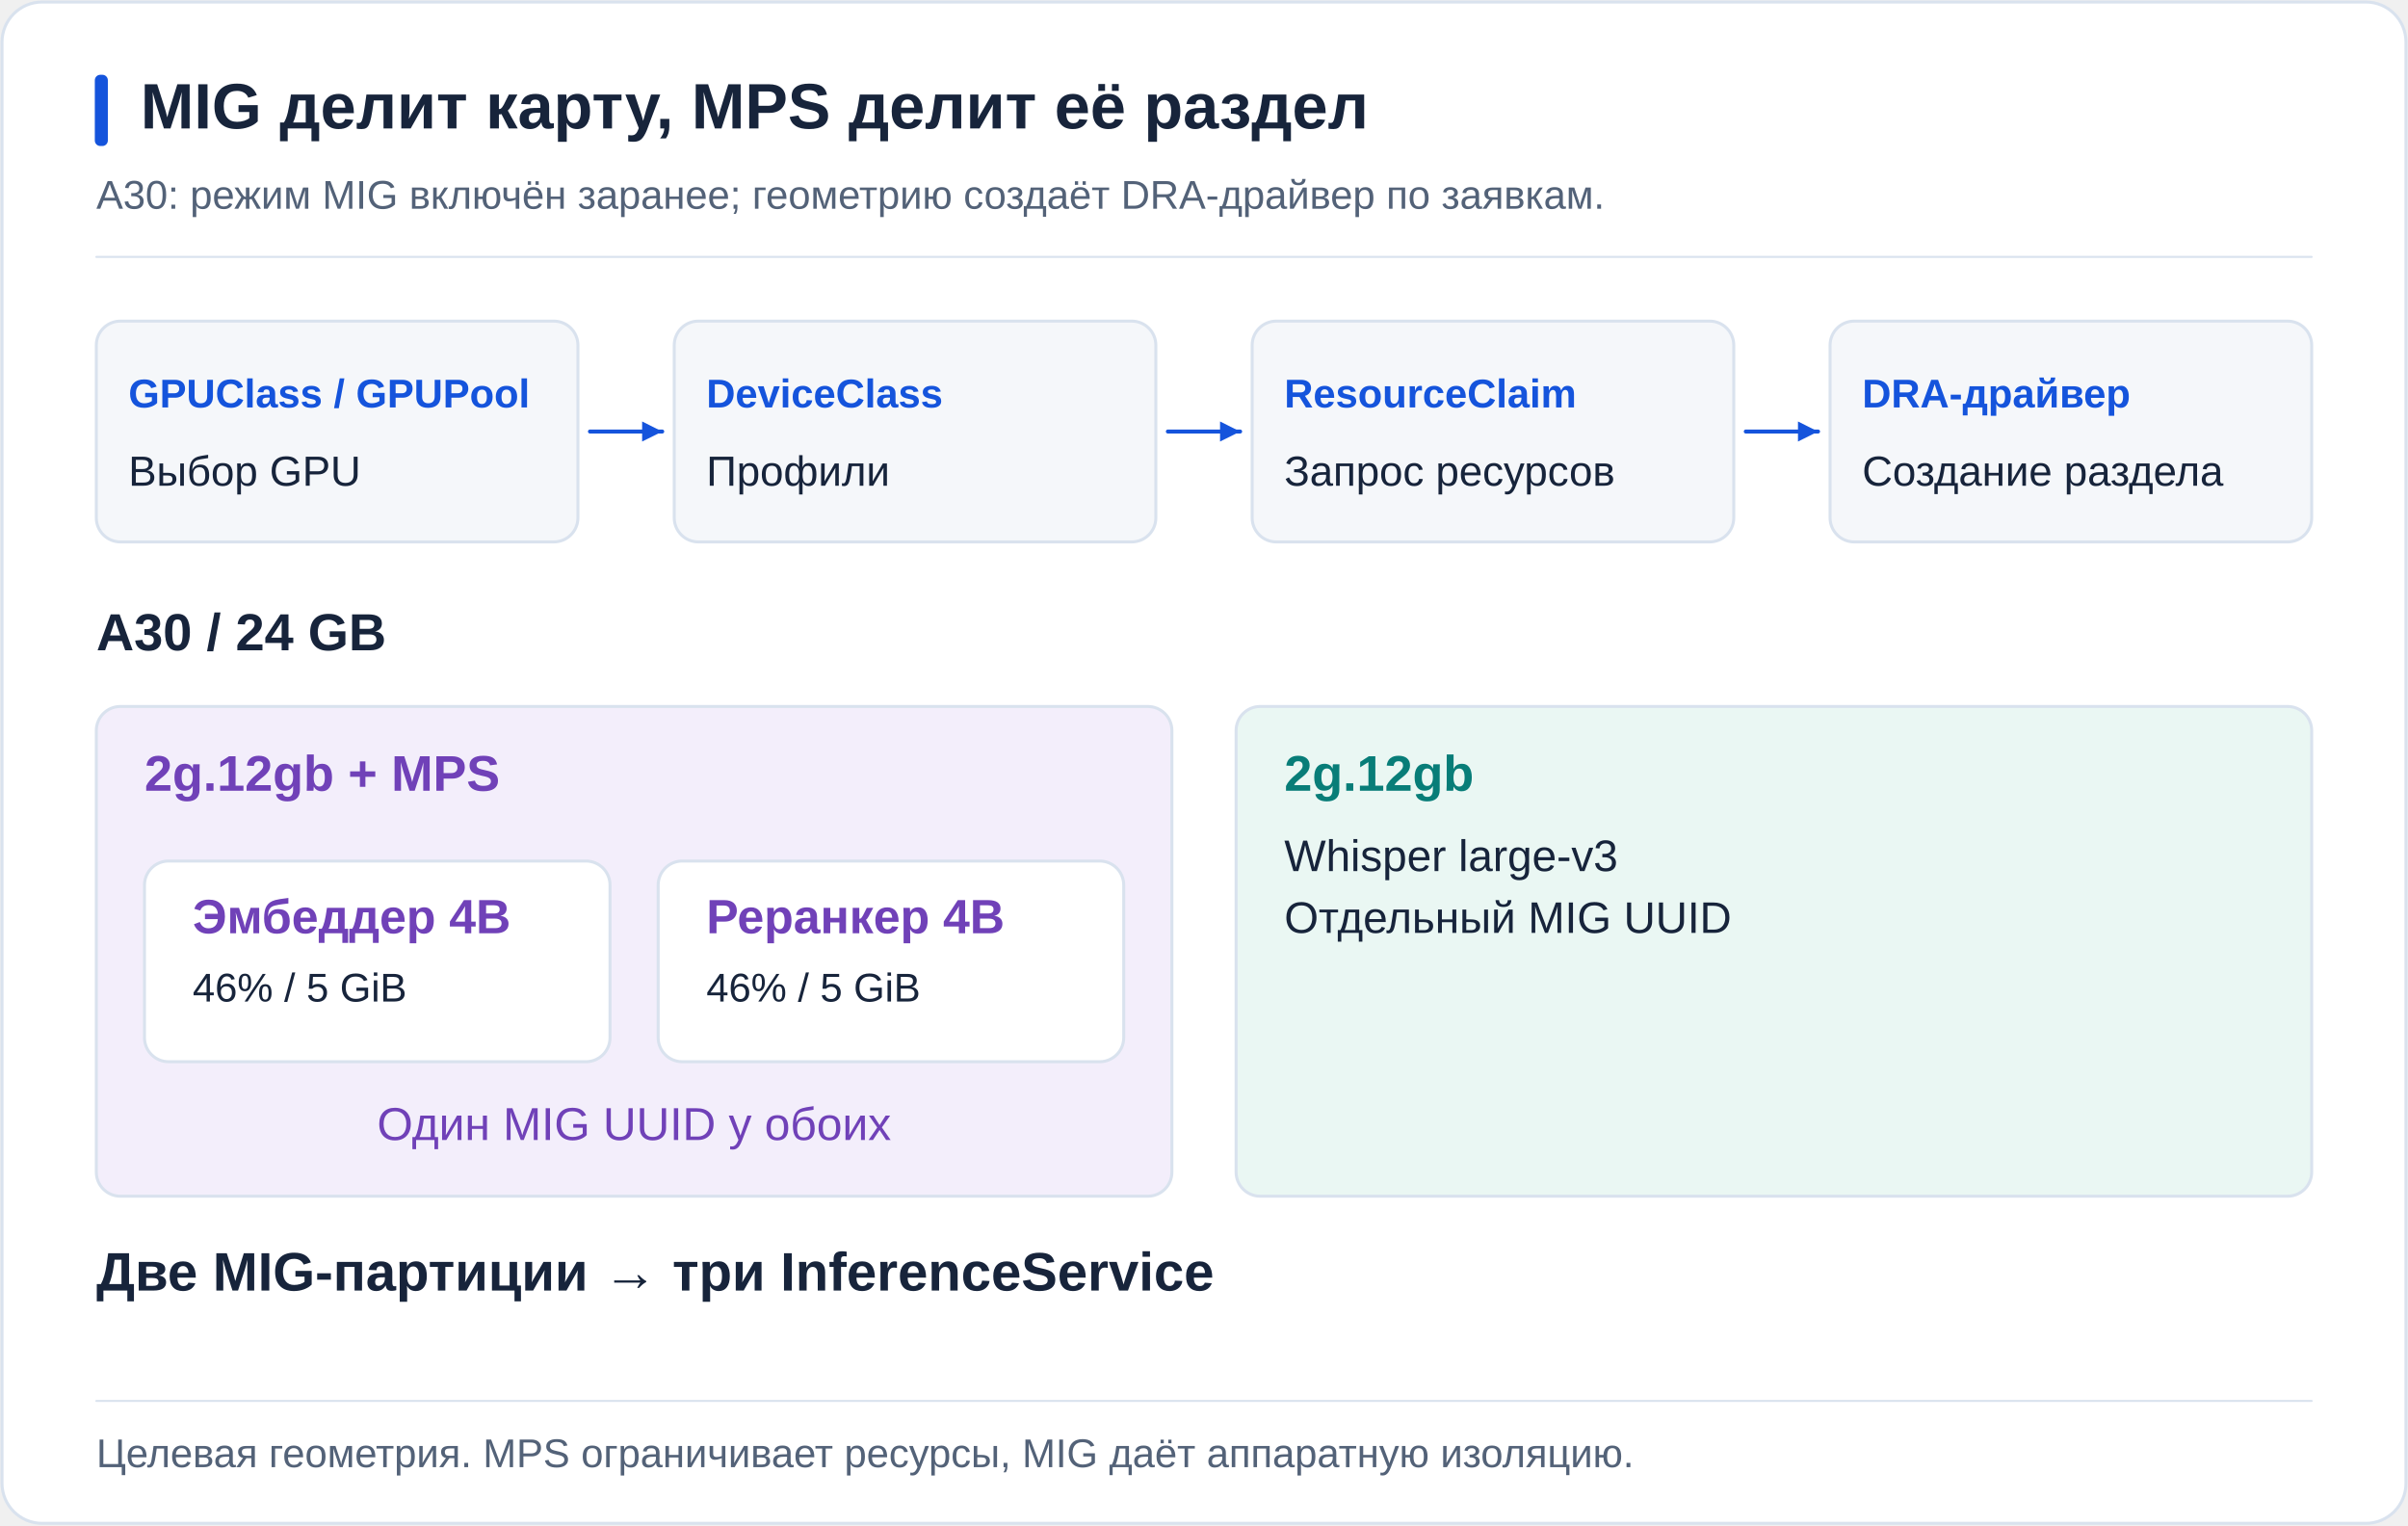
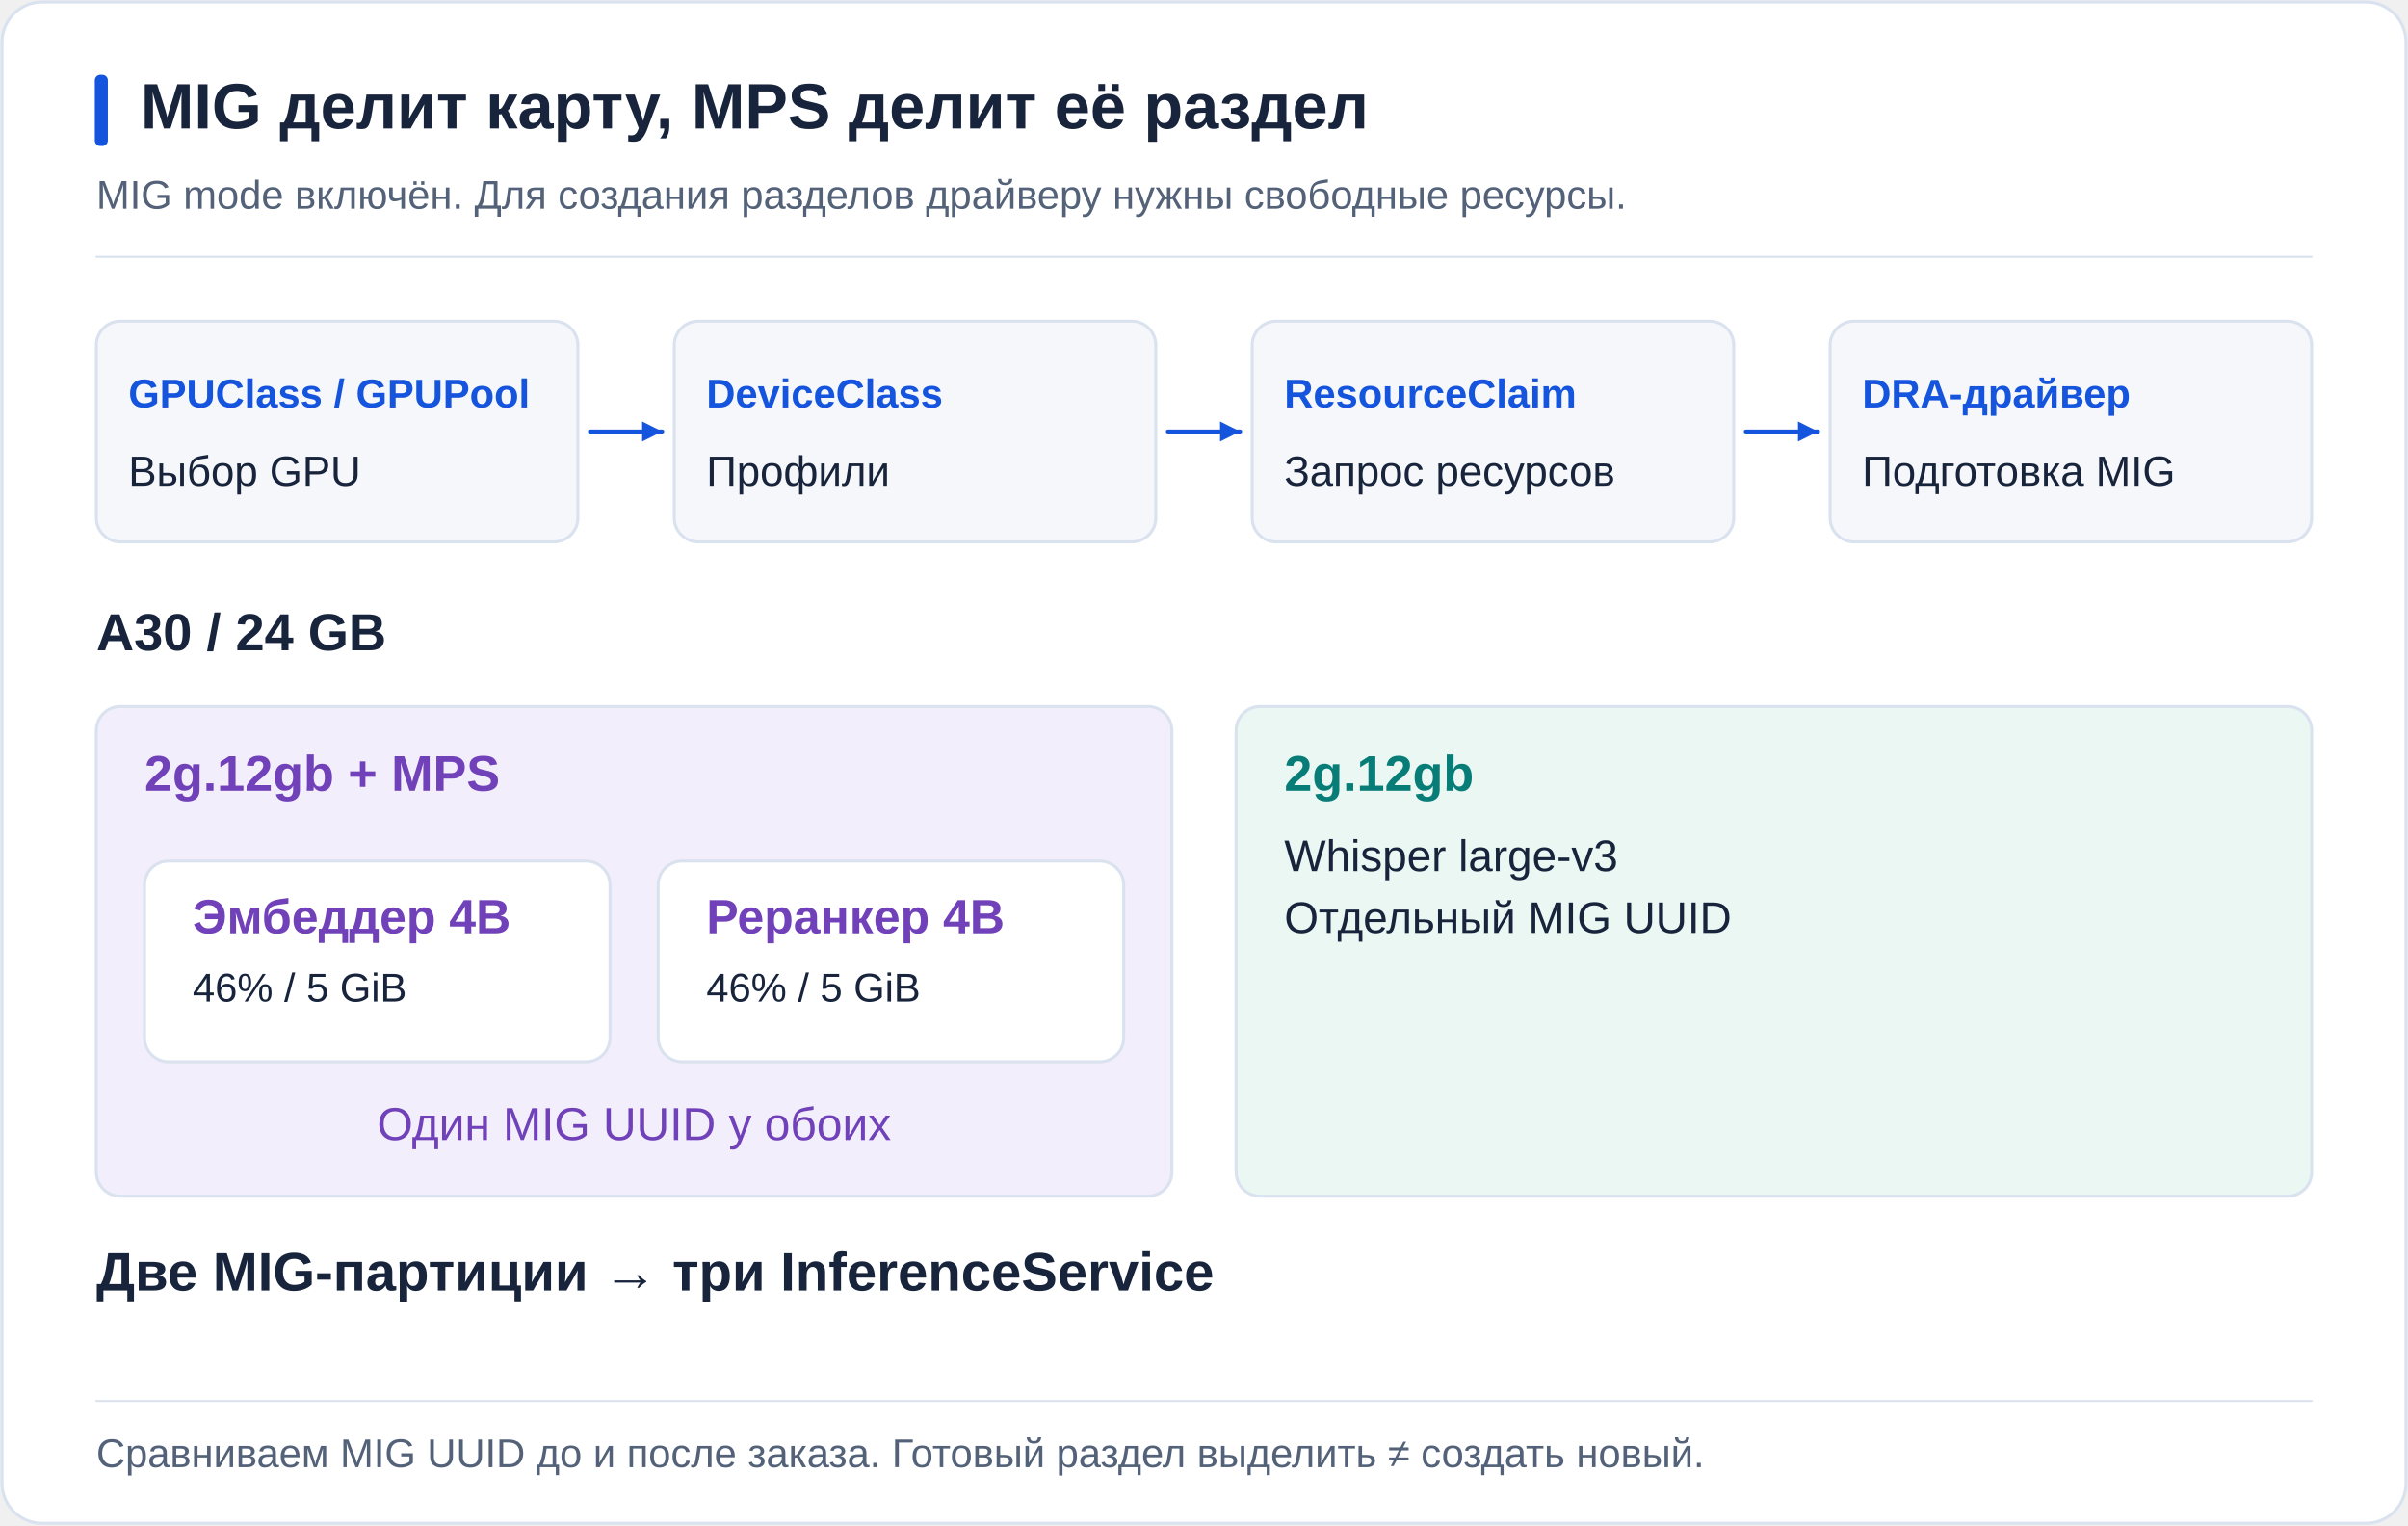
<svg xmlns="http://www.w3.org/2000/svg" width="1200" height="760" viewBox="0 0 1200 760" role="img" aria-labelledby="title desc" data-design="hardfest-v2">
  <defs>
    <marker id="arrow-1554dc" viewBox="0 0 10 10" refX="10" refY="5" markerWidth="10" markerHeight="10" markerUnits="userSpaceOnUse" orient="auto">
      <path d="M0 0 L10 5 L0 10 Z" fill="#1554dc" />
    </marker>
    <marker id="arrow-087d78" viewBox="0 0 10 10" refX="10" refY="5" markerWidth="10" markerHeight="10" markerUnits="userSpaceOnUse" orient="auto">
      <path d="M0 0 L10 5 L0 10 Z" fill="#087d78" />
    </marker>
    <marker id="arrow-7041b8" viewBox="0 0 10 10" refX="10" refY="5" markerWidth="10" markerHeight="10" markerUnits="userSpaceOnUse" orient="auto">
      <path d="M0 0 L10 5 L0 10 Z" fill="#7041b8" />
    </marker>
    <marker id="arrow-536278" viewBox="0 0 10 10" refX="10" refY="5" markerWidth="10" markerHeight="10" markerUnits="userSpaceOnUse" orient="auto">
      <path d="M0 0 L10 5 L0 10 Z" fill="#536278" />
    </marker>
  </defs>
  <style>text{font-family:Arial,Helvetica,sans-serif;font-variant-numeric:tabular-nums}</style>
  <rect x="1" y="1" width="1198" height="758" rx="20" fill="#ffffff" stroke="#d9e2ee" stroke-width="1.5" />
  <rect x="48" y="38" width="5" height="34" rx="2" fill="#1554dc" stroke="#1554dc" stroke-width="1.5" />
  <text x="70" y="64" font-size="32" fill="#17243b" text-anchor="start" font-weight="700" data-max-width="1082">
    <tspan x="70" dy="0">MIG делит карту, MPS делит её раздел</tspan>
  </text>
  <text x="48" y="104" font-size="20" fill="#536278" text-anchor="start" data-max-width="1104">
-     <tspan x="48" dy="0">A30: режим MIG включён заранее; геометрию создаёт DRA-драйвер по заявкам.</tspan>
+     <tspan x="48" dy="0">MIG mode включён. Для создания разделов драйверу нужны свободные ресурсы.</tspan>
  </text>
  <path d="M48 128 H1152" fill="none" stroke="#d9e2ee" stroke-width="1" stroke-linejoin="round" stroke-linecap="round" />
  <rect x="48" y="160" width="240" height="110" rx="12" fill="#f5f7fa" stroke="#d9e2ee" stroke-width="1.5" data-node="true" />
  <text x="64" y="203" font-size="20" fill="#1554dc" text-anchor="start" font-weight="700">
    <tspan x="64" dy="0">GPUClass / GPUPool</tspan>
  </text>
  <text x="64" y="242" font-size="21" fill="#17243b" text-anchor="start">
    <tspan x="64" dy="0">Выбор GPU</tspan>
  </text>
  <path d="M294 215.0 L330 215.0" fill="none" stroke="#1554dc" stroke-width="2" stroke-linejoin="round" stroke-linecap="round" marker-end="url(#arrow-1554dc)" data-connector="true" />
  <rect x="336" y="160" width="240" height="110" rx="12" fill="#f5f7fa" stroke="#d9e2ee" stroke-width="1.5" data-node="true" />
  <text x="352" y="203" font-size="20" fill="#1554dc" text-anchor="start" font-weight="700">
    <tspan x="352" dy="0">DeviceClass</tspan>
  </text>
  <text x="352" y="242" font-size="21" fill="#17243b" text-anchor="start">
    <tspan x="352" dy="0">Профили</tspan>
  </text>
  <path d="M582 215.0 L618 215.0" fill="none" stroke="#1554dc" stroke-width="2" stroke-linejoin="round" stroke-linecap="round" marker-end="url(#arrow-1554dc)" data-connector="true" />
  <rect x="624" y="160" width="240" height="110" rx="12" fill="#f5f7fa" stroke="#d9e2ee" stroke-width="1.5" data-node="true" />
  <text x="640" y="203" font-size="20" fill="#1554dc" text-anchor="start" font-weight="700">
    <tspan x="640" dy="0">ResourceClaim</tspan>
  </text>
  <text x="640" y="242" font-size="21" fill="#17243b" text-anchor="start">
    <tspan x="640" dy="0">Запрос ресурсов</tspan>
  </text>
  <path d="M870 215.0 L906 215.0" fill="none" stroke="#1554dc" stroke-width="2" stroke-linejoin="round" stroke-linecap="round" marker-end="url(#arrow-1554dc)" data-connector="true" />
  <rect x="912" y="160" width="240" height="110" rx="12" fill="#f5f7fa" stroke="#d9e2ee" stroke-width="1.5" data-node="true" />
  <text x="928" y="203" font-size="20" fill="#1554dc" text-anchor="start" font-weight="700">
    <tspan x="928" dy="0">DRA-драйвер</tspan>
  </text>
  <text x="928" y="242" font-size="21" fill="#17243b" text-anchor="start">
-     <tspan x="928" dy="0">Создание раздела</tspan>
+     <tspan x="928" dy="0">Подготовка MIG</tspan>
  </text>
  <text x="48" y="324" font-size="26" fill="#17243b" text-anchor="start" font-weight="700">
    <tspan x="48" dy="0">A30 / 24 GB</tspan>
  </text>
  <rect x="48" y="352" width="536" height="244" rx="12" fill="#f3eefb" stroke="#d9e2ee" stroke-width="1.5" data-node="true" />
  <text x="72" y="394" font-size="25" fill="#7041b8" text-anchor="start" font-weight="700" data-max-width="488">
    <tspan x="72" dy="0">2g.12gb + MPS</tspan>
  </text>
  <rect x="72" y="429" width="232" height="100" rx="12" fill="#ffffff" stroke="#d9e2ee" stroke-width="1.5" data-node="true" />
  <text x="96" y="465" font-size="24" fill="#7041b8" text-anchor="start" font-weight="700" data-max-width="184">
    <tspan x="96" dy="0">Эмбеддер 4B</tspan>
  </text>
  <text x="96" y="499" font-size="20" fill="#17243b" text-anchor="start" data-max-width="184">
    <tspan x="96" dy="0">46% / 5 GiB</tspan>
  </text>
  <rect x="328" y="429" width="232" height="100" rx="12" fill="#ffffff" stroke="#d9e2ee" stroke-width="1.5" data-node="true" />
  <text x="352" y="465" font-size="24" fill="#7041b8" text-anchor="start" font-weight="700" data-max-width="184">
    <tspan x="352" dy="0">Реранкер 4B</tspan>
  </text>
  <text x="352" y="499" font-size="20" fill="#17243b" text-anchor="start" data-max-width="184">
    <tspan x="352" dy="0">46% / 5 GiB</tspan>
  </text>
  <text x="316" y="568" font-size="23" fill="#7041b8" text-anchor="middle">
    <tspan x="316" dy="0">Один MIG UUID у обоих</tspan>
  </text>
  <rect x="616" y="352" width="536" height="244" rx="12" fill="#eaf7f3" stroke="#d9e2ee" stroke-width="1.5" data-node="true" />
  <text x="640" y="394" font-size="25" fill="#087d78" text-anchor="start" font-weight="700" data-max-width="488">
    <tspan x="640" dy="0">2g.12gb</tspan>
  </text>
  <text x="640" y="434" font-size="22" fill="#17243b" text-anchor="start" data-max-width="488">
    <tspan x="640" dy="0">Whisper large-v3</tspan>
    <tspan x="640" dy="30.8">Отдельный MIG UUID</tspan>
  </text>
  <text x="48" y="643" font-size="27" fill="#17243b" text-anchor="start" font-weight="700">
    <tspan x="48" dy="0">Две MIG-партиции → три InferenceService</tspan>
  </text>
  <path d="M48 698 H1152" fill="none" stroke="#d9e2ee" stroke-width="1" stroke-linejoin="round" stroke-linecap="round" />
  <text x="48" y="731" font-size="20" fill="#536278" text-anchor="start" data-max-width="1104">
-     <tspan x="48" dy="0">Целевая геометрия. MPS ограничивает ресурсы, MIG даёт аппаратную изоляцию.</tspan>
+     <tspan x="48" dy="0">Сравниваем MIG UUID до и после заказа. Готовый раздел выделить ≠ создать новый.</tspan>
  </text>
</svg>
